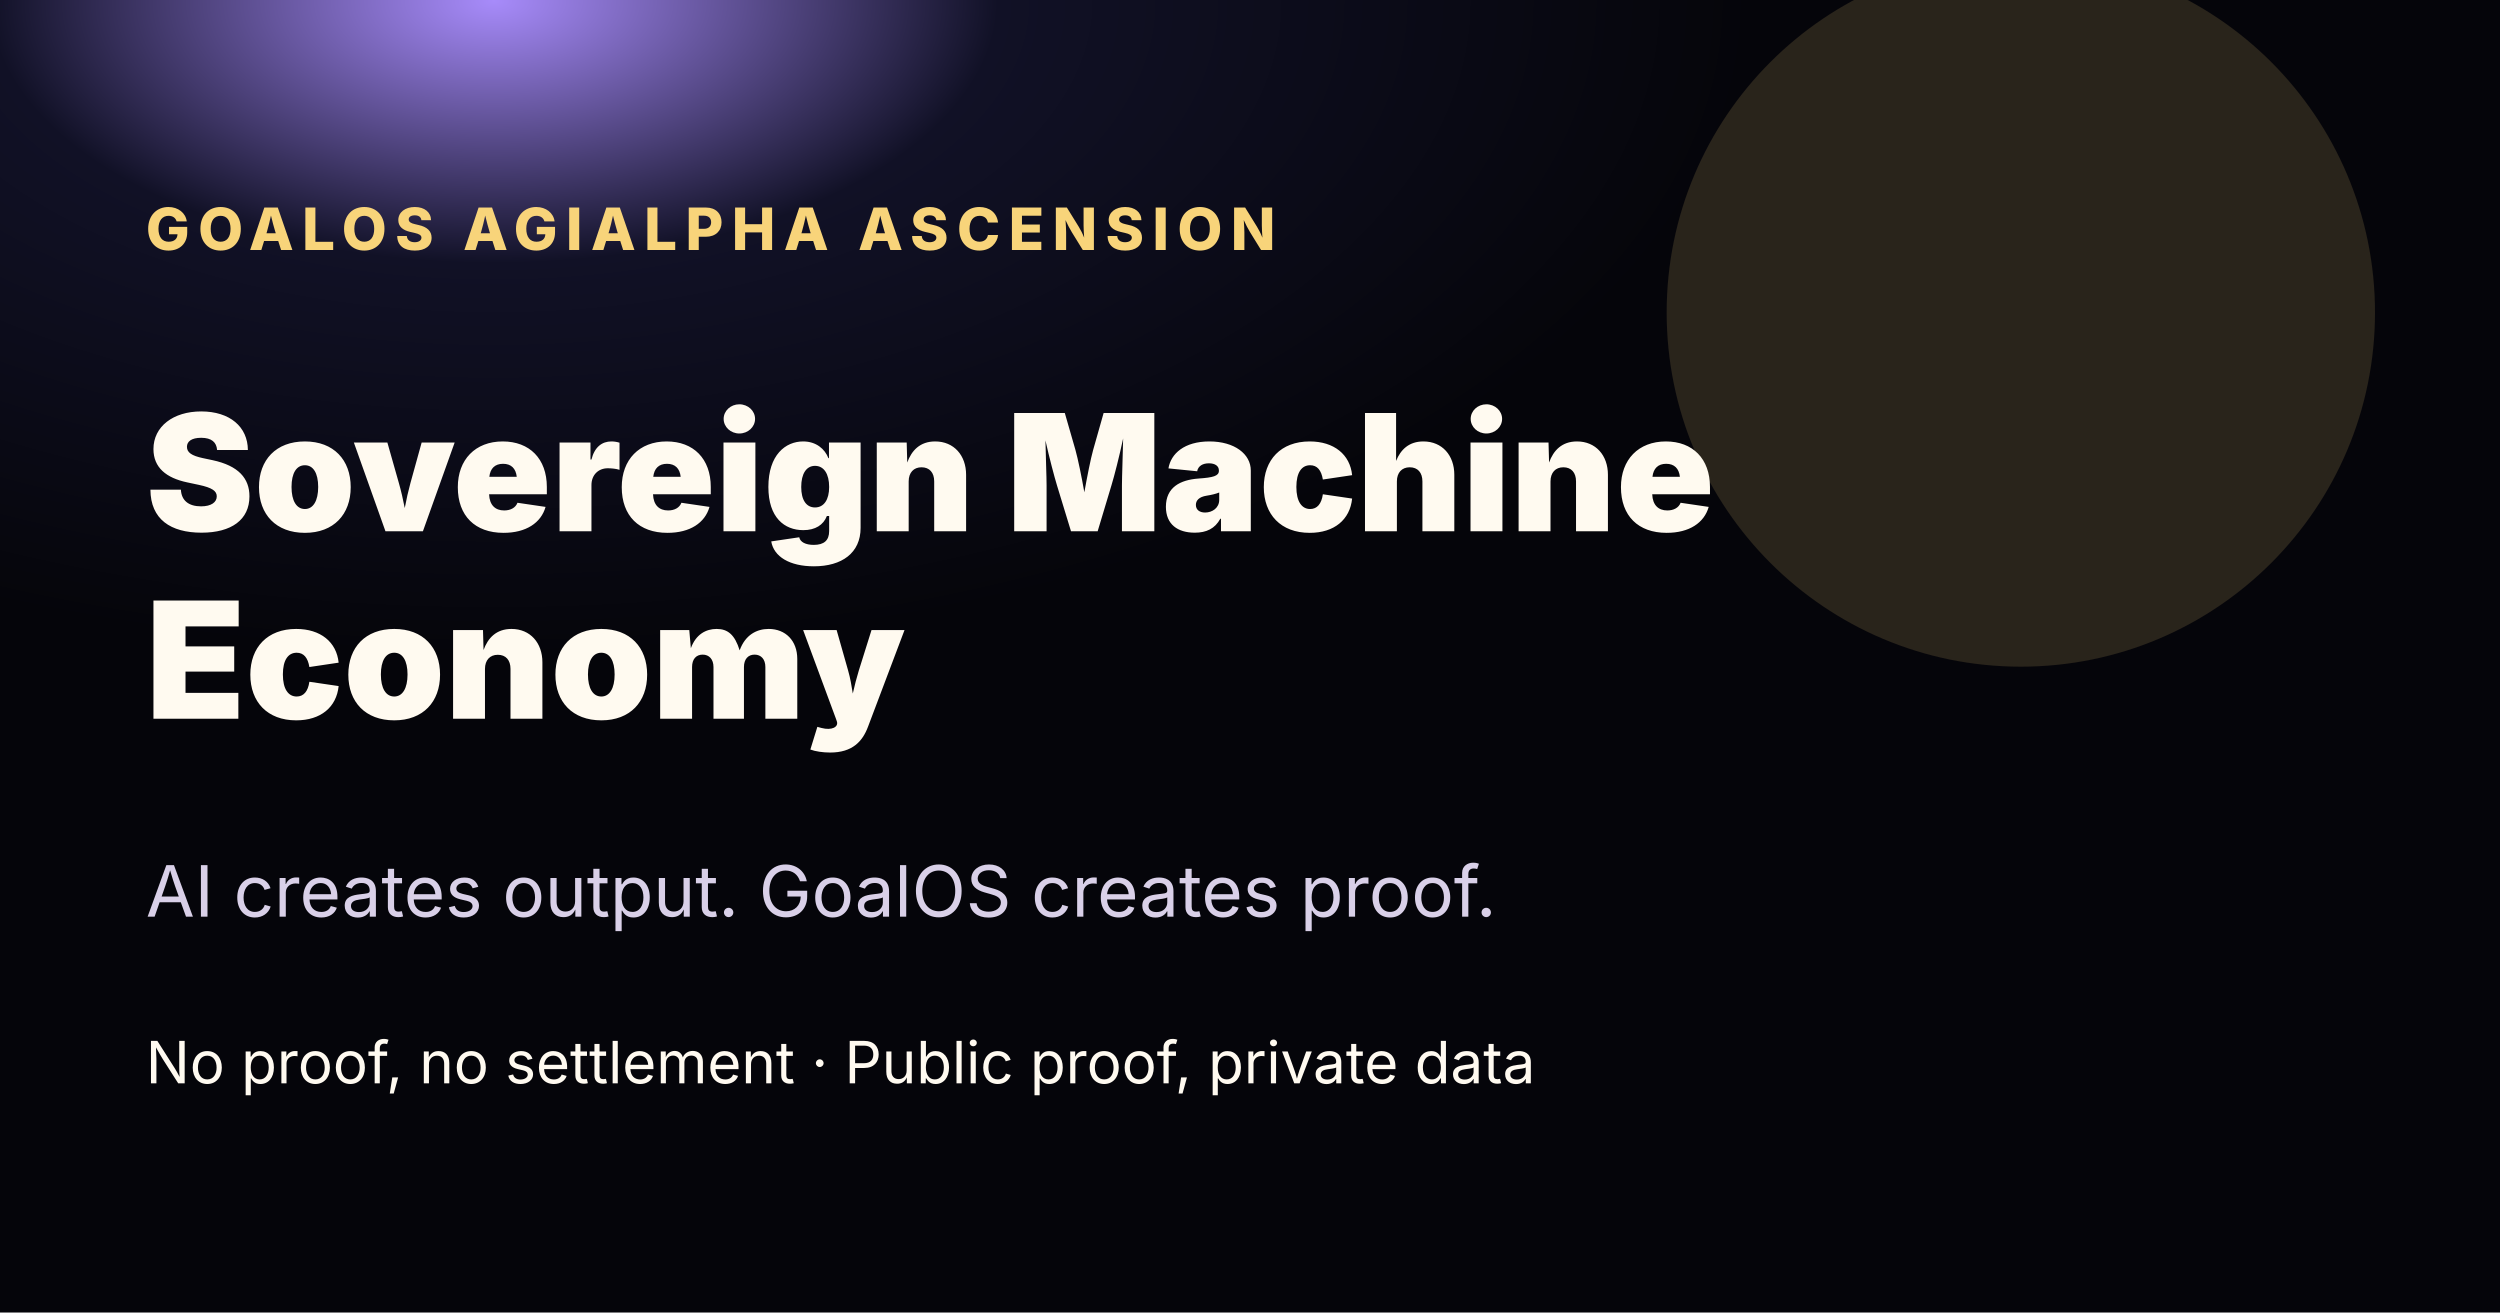
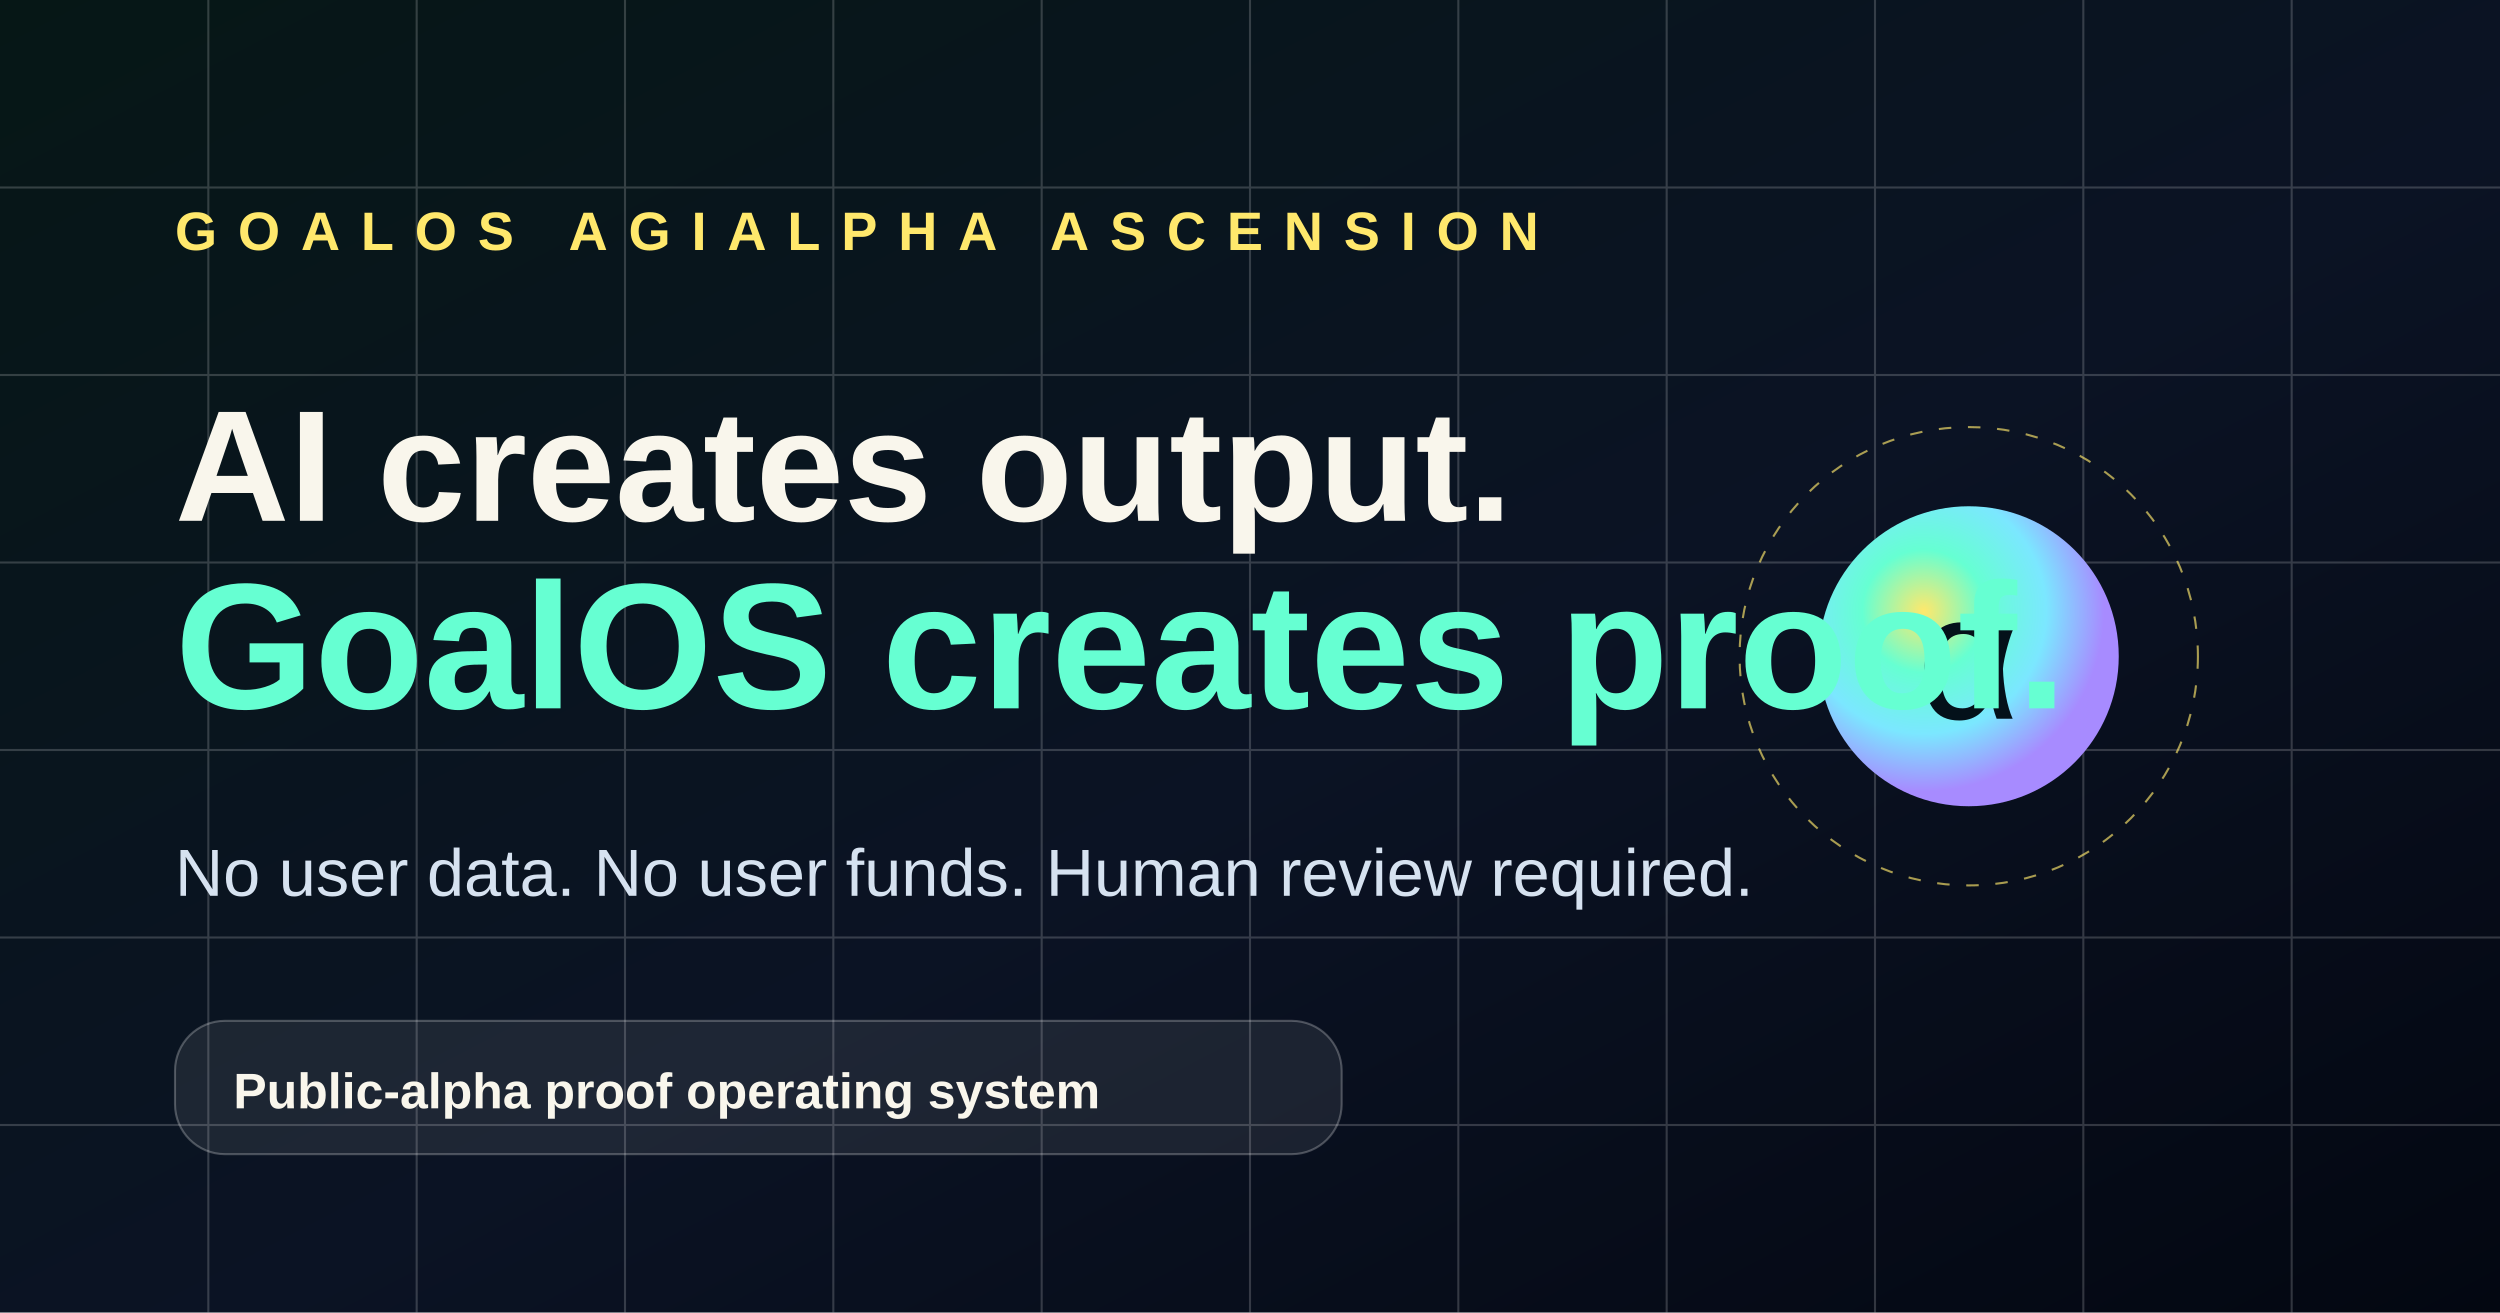
<svg xmlns="http://www.w3.org/2000/svg" width="1200" height="630" viewBox="0 0 1200 630">
  <defs>
-     <radialGradient id="g" cx="20%" cy="0%">
-       <stop offset="0" stop-color="#a78bfa" />
-       <stop offset=".4" stop-color="#111126" />
-       <stop offset="1" stop-color="#05050a" />
+     <linearGradient id="g" x1="0" x2="1" y1="0" y2="1">
+       <stop offset="0" stop-color="#061716" />
+       <stop offset=".55" stop-color="#0b1324" />
+       <stop offset="1" stop-color="#030711" />
+     </linearGradient>
+     <radialGradient id="a" cx="35%" cy="35%" r="60%">
+       <stop offset="0" stop-color="#ffe86c" />
+       <stop offset=".34" stop-color="#66ffd2" />
+       <stop offset=".68" stop-color="#7be7ff" />
+       <stop offset="1" stop-color="#a78bff" />
    </radialGradient>
  </defs>
  <rect width="1200" height="630" fill="url(#g)" />
-   <circle cx="970" cy="150" r="170" fill="#f8d47a" opacity=".15" />
-   <text x="70" y="120" fill="#f8d47a" font-family="Inter,Arial" font-size="28" font-weight="800" letter-spacing="4">GOALOS AGIALPHA ASCENSION</text>
-   <text x="70" y="255" fill="#fffaf0" font-family="Inter,Arial" font-size="78" font-weight="900">Sovereign Machine</text>
-   <text x="70" y="345" fill="#fffaf0" font-family="Inter,Arial" font-size="78" font-weight="900">Economy</text>
-   <text x="70" y="440" fill="#d9d0e8" font-family="Inter,Arial" font-size="34">AI creates output. GoalOS creates proof.</text>
-   <text x="70" y="520" fill="#fffaf0" font-family="Inter,Arial" font-size="28">No proof, no settlement · Public proof, private data</text>
+   <g opacity=".18" stroke="#fff">
+     <path d="M0 90h1200M0 180h1200M0 270h1200M0 360h1200M0 450h1200M0 540h1200M100 0v630M200 0v630M300 0v630M400 0v630M500 0v630M600 0v630M700 0v630M800 0v630M900 0v630M1000 0v630M1100 0v630" />
+   </g>
+   <circle cx="945" cy="315" r="110" fill="none" stroke="#ffe86c" stroke-dasharray="6 8" opacity=".65" />
+   <circle cx="945" cy="315" r="72" fill="url(#a)" />
+   <text x="945" y="345" text-anchor="middle" font-size="86" font-family="Arial Black,Arial" fill="#04111a">α</text>
+   <text x="84" y="120" font-size="26" font-weight="900" letter-spacing="10" font-family="Arial" fill="#ffe86c">GOALOS AGIALPHA ASCENSION</text>
+   <text x="84" y="250" font-size="76" font-weight="900" font-family="Arial" fill="#f9f6ec">AI creates output.</text>
+   <text x="84" y="340" font-size="86" font-weight="900" font-family="Arial" fill="#66ffd2">GoalOS creates proof.</text>
+   <text x="84" y="430" font-size="32" font-family="Arial" fill="#d6e2f0">No user data. No user funds. Human review required.</text>
+   <rect x="84" y="490" width="560" height="64" rx="24" fill="rgba(255,255,255,.08)" stroke="rgba(255,255,255,.25)" />
+   <text x="112" y="532" font-size="24" font-weight="800" font-family="Arial" fill="#f9f6ec">Public-alpha proof operating system</text>
</svg>
